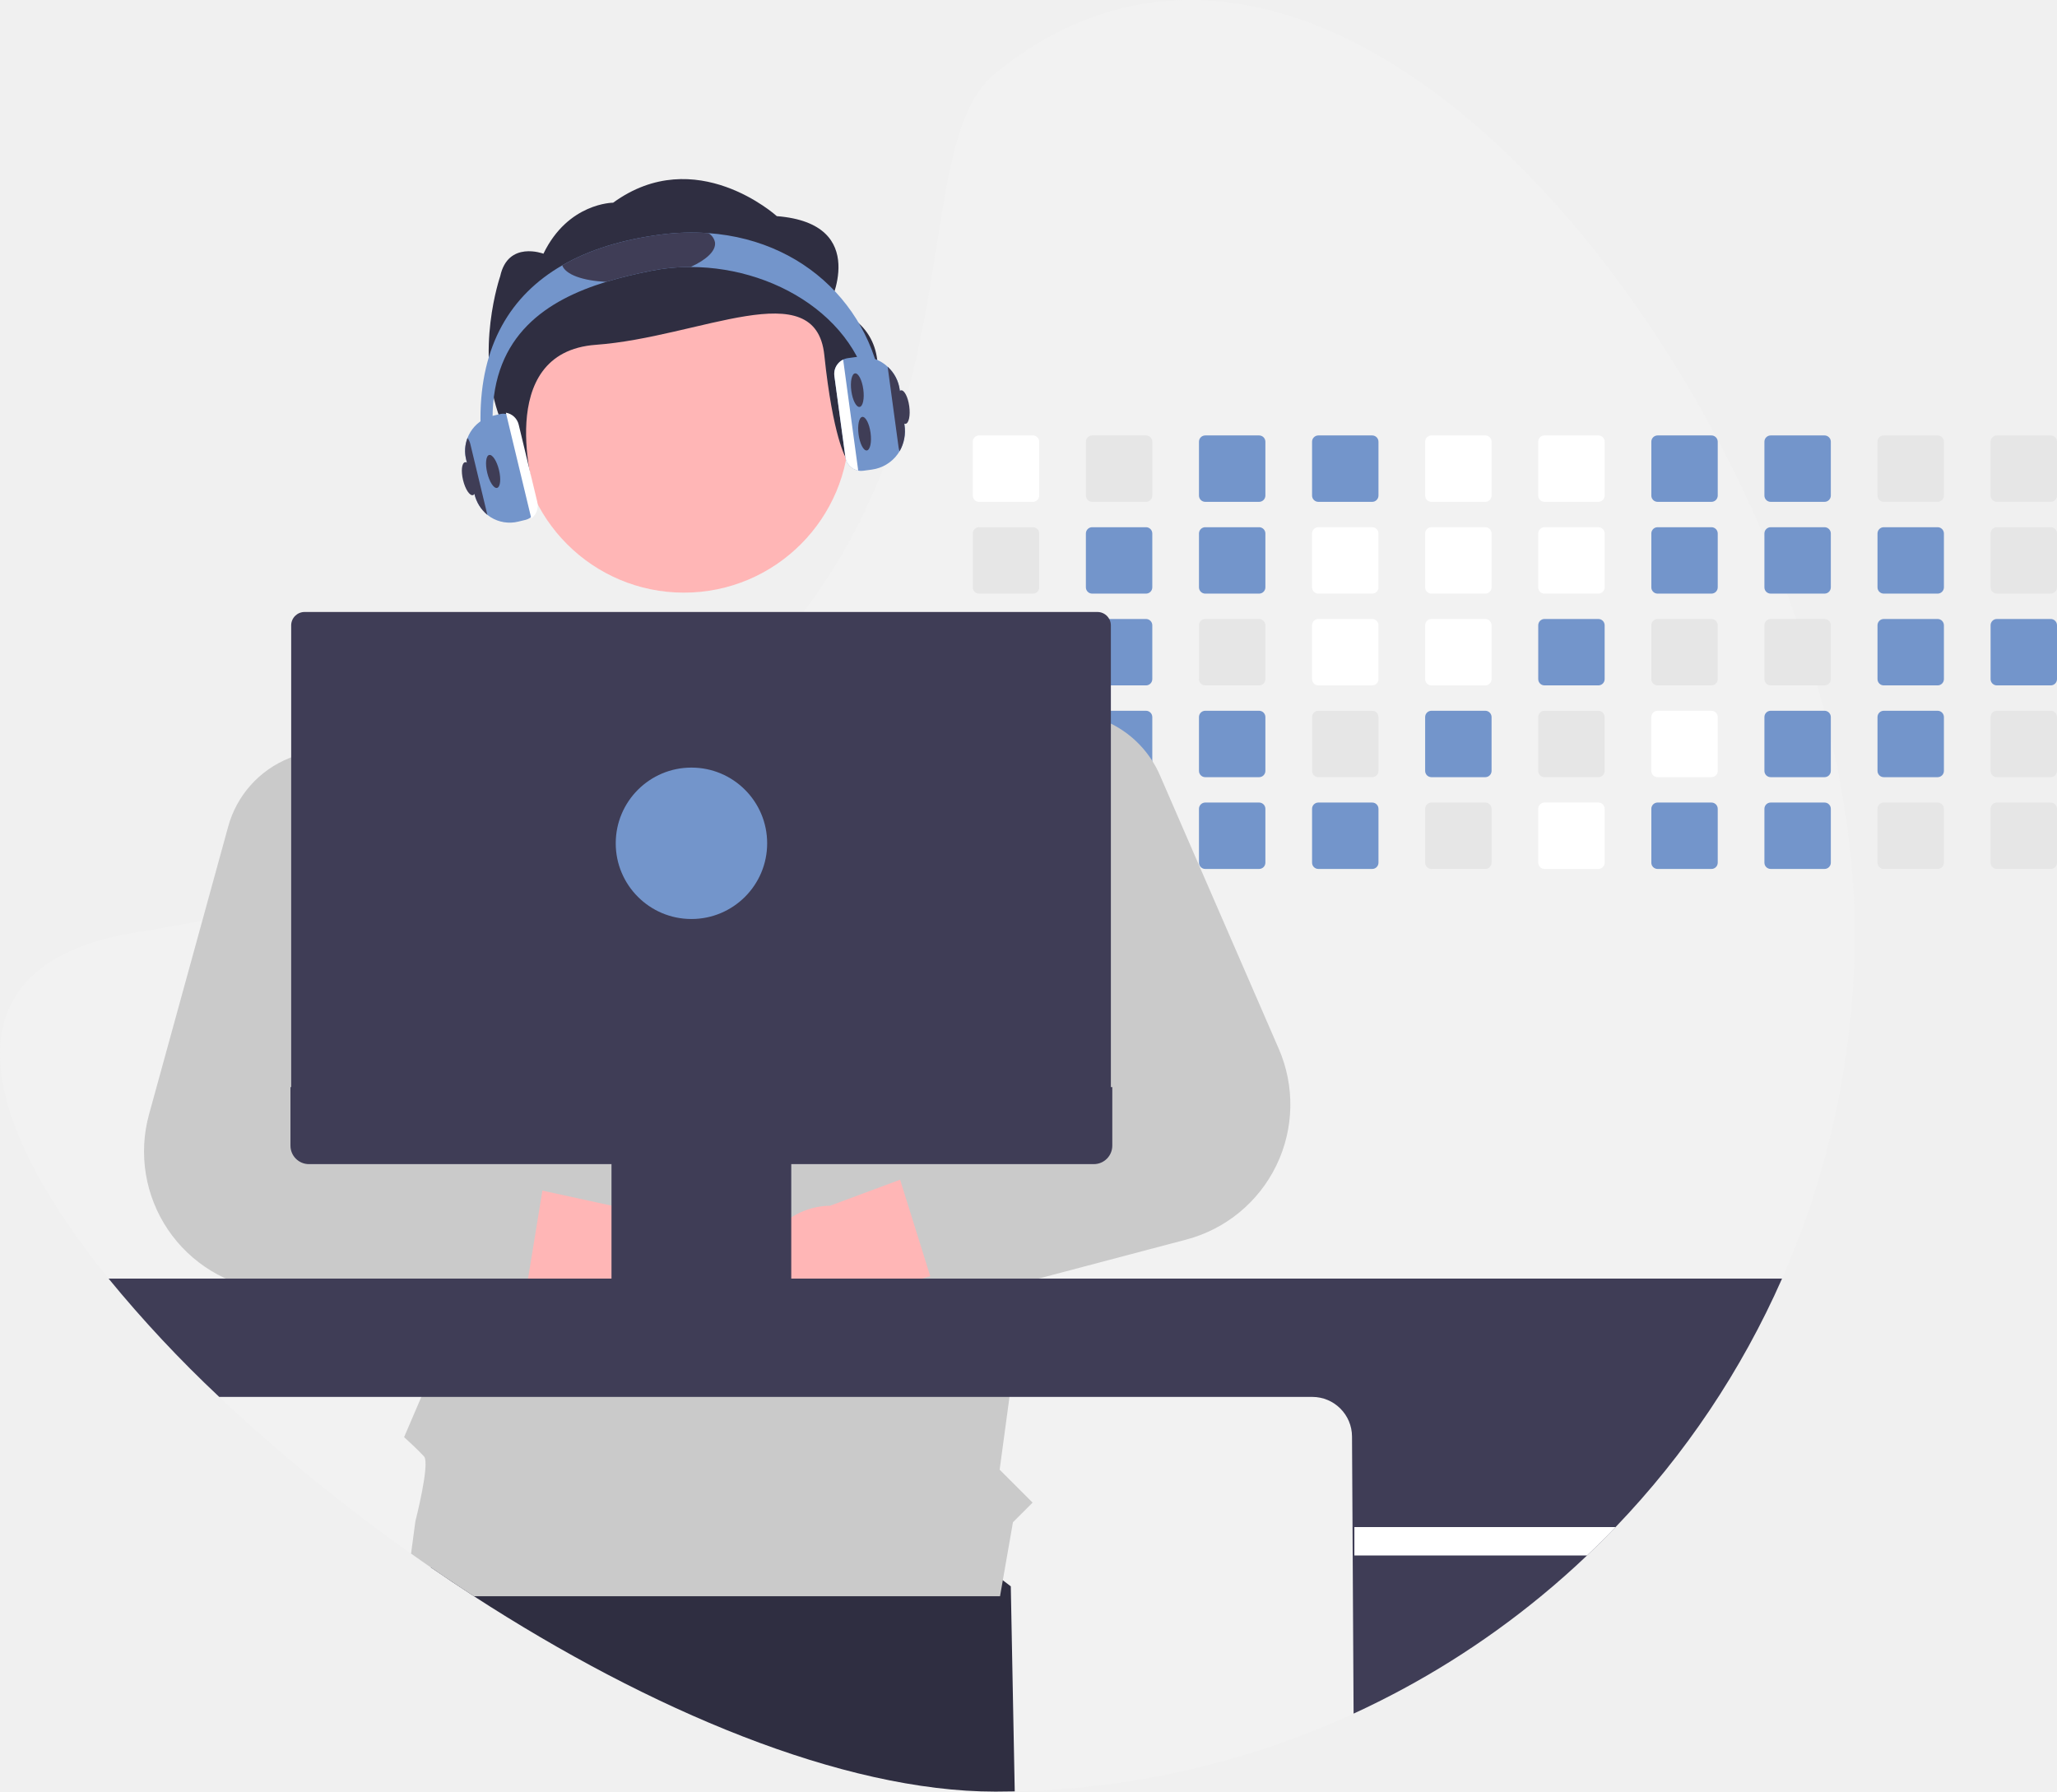
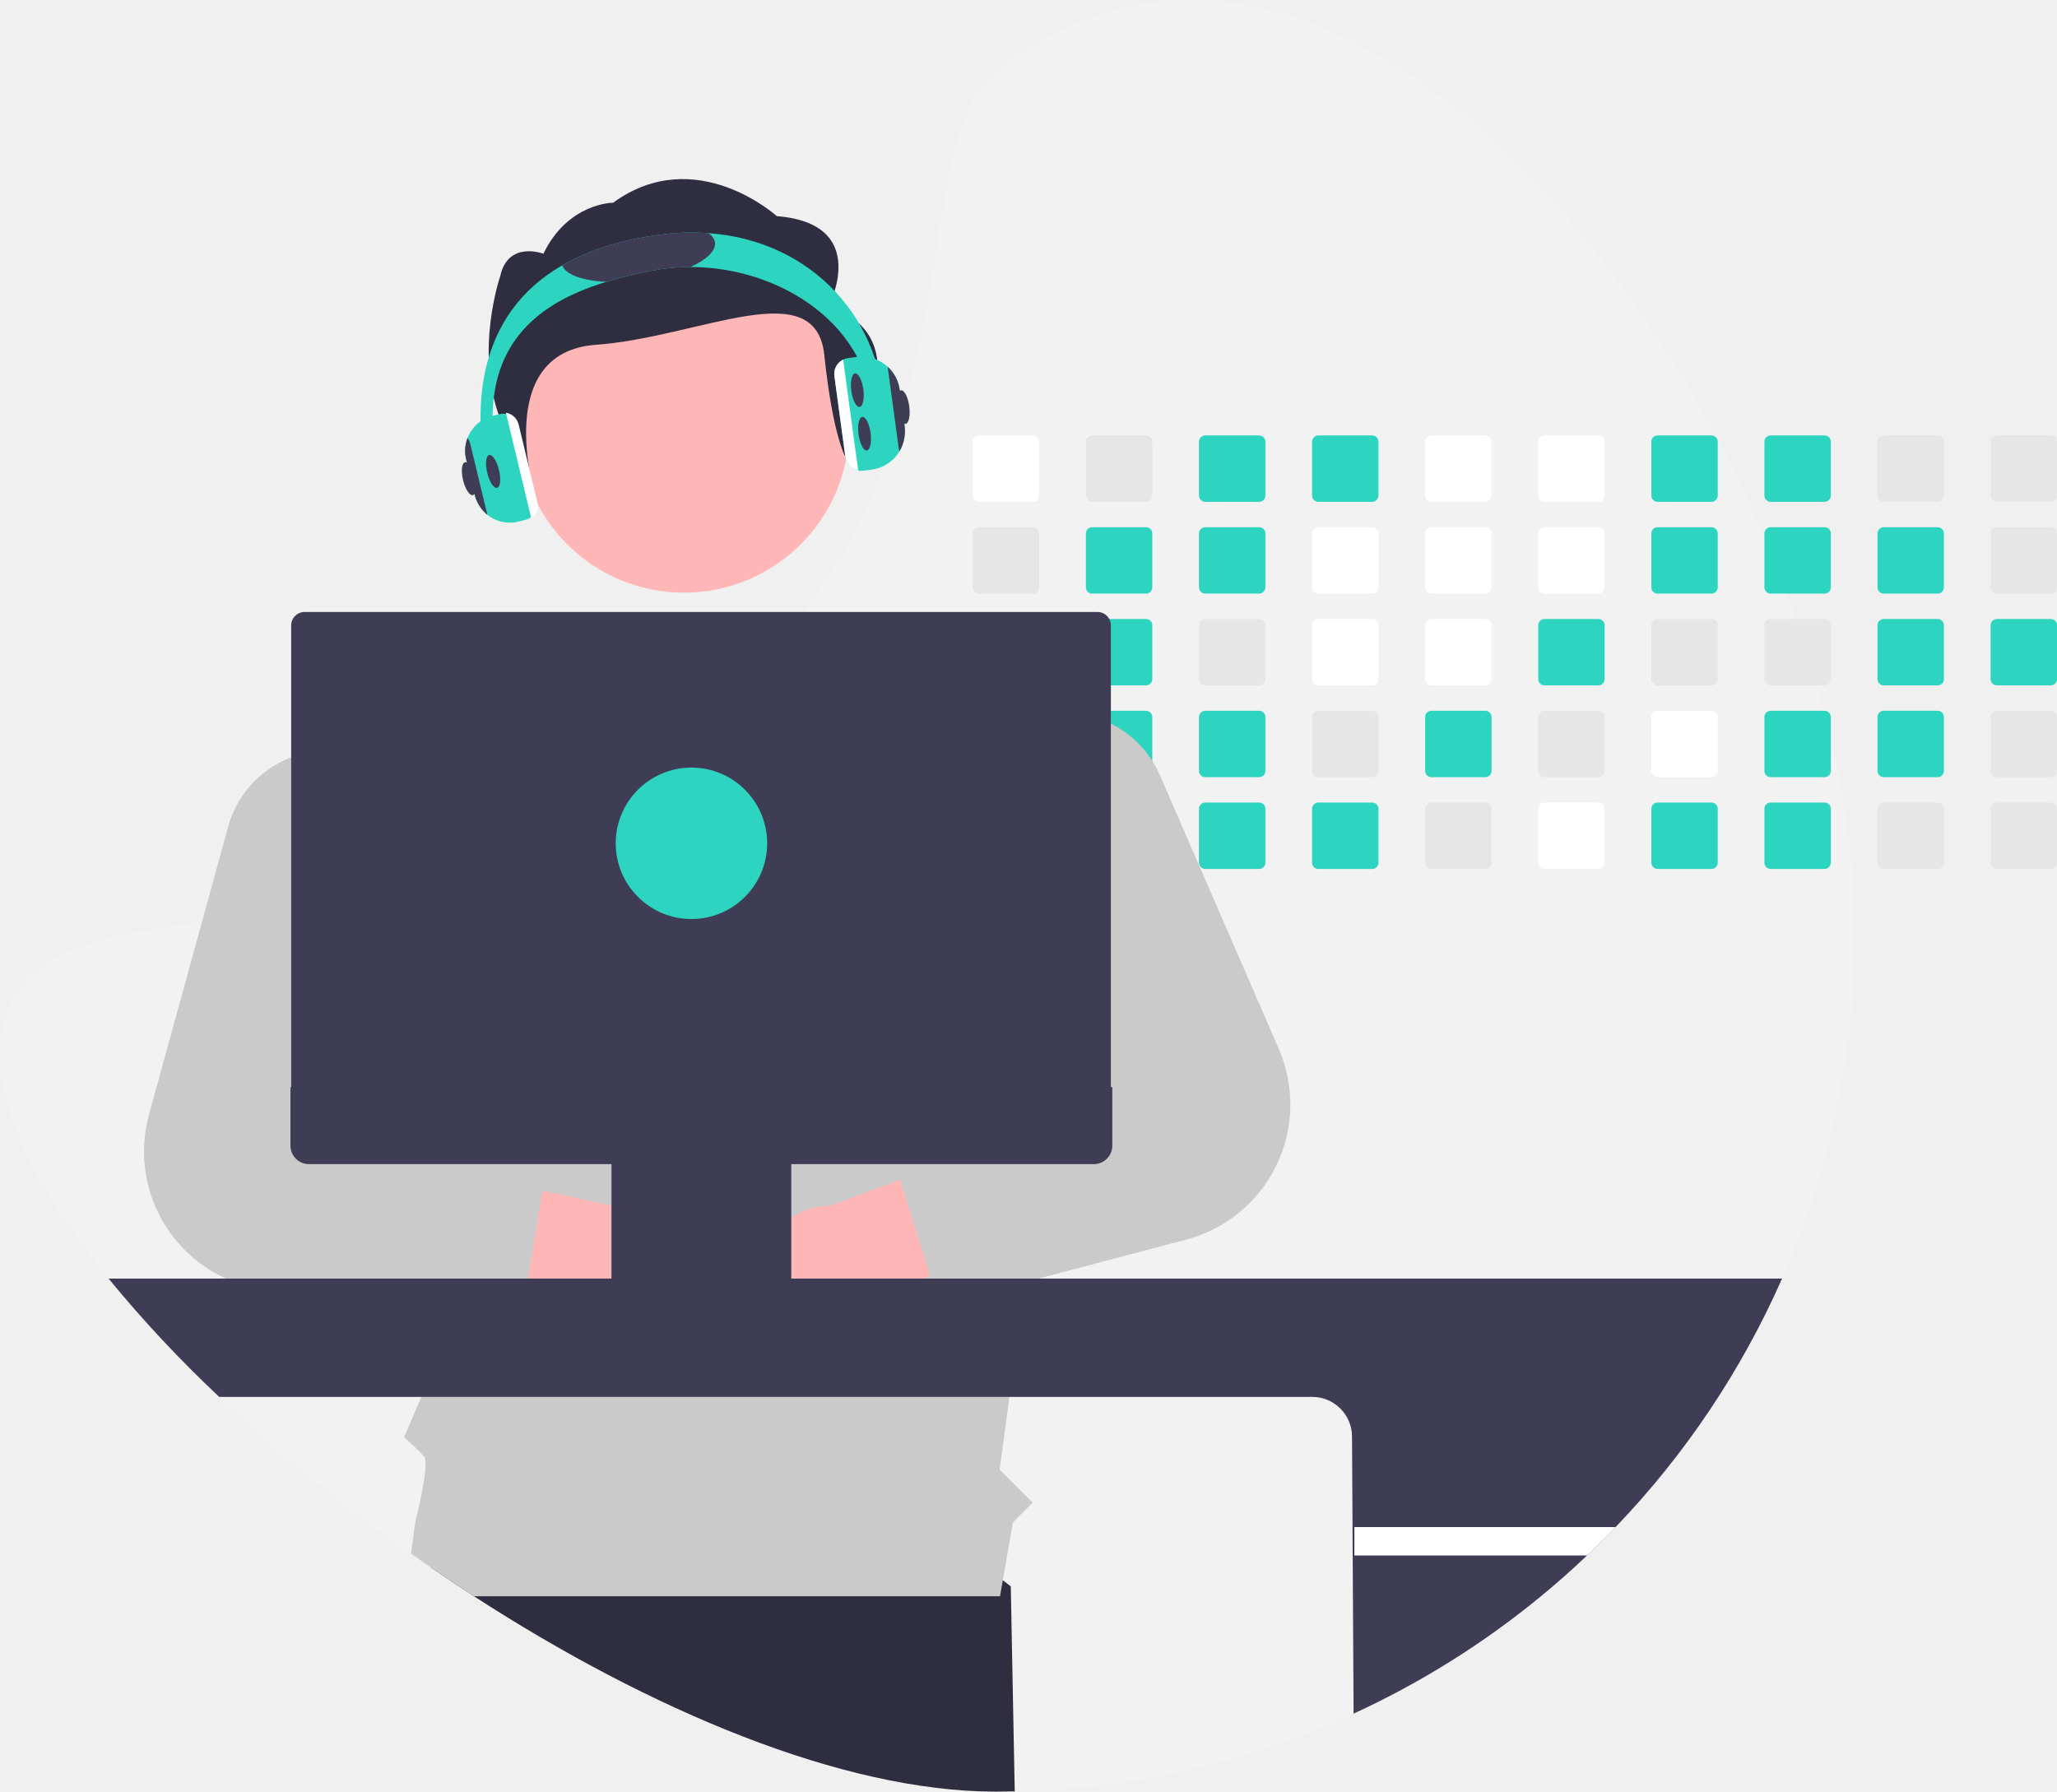
<svg xmlns="http://www.w3.org/2000/svg" data-name="Layer 1" width="850.538" height="740.83" viewBox="0 0 850.538 740.83">
  <path d="M941.609,465.125a354.21,354.21,0,0,1-98.85,245.9q-5.745,6.015-11.8,11.74-9.225,8.775-19.07,16.87a353.934,353.934,0,0,1-217.58,80.69q-3.975.09-7.98.09c-63.43,0-143.21-33.88-215.61-80.78q-8.985-5.82-17.81-11.91-4.125-2.82-8.21-5.72a730.43,730.43,0,0,1-79.32-64.8,514.116,514.116,0,0,1-45.75-48.92c-55.63-68.62-67.9-130.45,11.41-143.16q14.085-2.25,27.34-4.81,19.2-3.69,36.75-7.97,23.64-5.745,44.42-12.46,6.99-2.25,13.66-4.59c65.74-23.09,109.74-53.2,139.69-85.87q7.62-8.295,14.05-16.79a236.055,236.055,0,0,0,17.83-27.12,254.898,254.898,0,0,0,18.41-41.05l.27-.78c23.83-68.74,16.58-132.5,42.87-153.84,112.38-91.23,252.29,38.69,317.96,191.9q4.965,11.58,9.34,23.3,1.965,5.235,3.79,10.49,4.8,13.695,8.71,27.46,1.5,5.25,2.86,10.49c.97,3.77,1.9,7.53,2.76,11.29C938.139,412.305,941.609,439.455,941.609,465.125Z" transform="translate(-174.731 -79.58524)" fill="#f2f2f2" />
  <path d="M594.309,820.325q-3.975.09-7.98.09c-63.43,0-143.21-33.88-215.61-80.78q-8.985-5.82-17.81-11.91l5.16-31.4,156.21-20.74,78.4,59.95Z" transform="translate(-174.731 -79.58524)" fill="#2f2e41" />
  <path d="M601.829,259.635h-22.26a2.601,2.601,0,0,0-2.6,2.6v22.27a2.593,2.593,0,0,0,2.6,2.59h22.26a2.599,2.599,0,0,0,2.6-2.59v-22.27A2.608,2.608,0,0,0,601.829,259.635Z" transform="translate(-174.731 -79.58524)" fill="#fff" />
  <path d="M601.829,297.585h-22.26a2.601,2.601,0,0,0-2.6,2.6v22.27a2.593,2.593,0,0,0,2.6,2.59h22.26a2.599,2.599,0,0,0,2.6-2.59v-22.27A2.608,2.608,0,0,0,601.829,297.585Z" transform="translate(-174.731 -79.58524)" fill="#e6e6e6" />
  <path d="M601.829,335.535h-22.26a2.601,2.601,0,0,0-2.6,2.6v22.26a2.595,2.595,0,0,0,2.6,2.6h22.26a2.601,2.601,0,0,0,2.6-2.6v-22.26A2.608,2.608,0,0,0,601.829,335.535Z" transform="translate(-174.731 -79.58524)" fill="#e6e6e6" />
  <path d="M604.389,375.625a2.617,2.617,0,0,0-2.56-2.14h-22.26a2.601,2.601,0,0,0-2.6,2.6v22.26a2.595,2.595,0,0,0,2.6,2.6h22.26a2.601,2.601,0,0,0,2.6-2.6v-22.26A2.313,2.313,0,0,0,604.389,375.625Z" transform="translate(-174.731 -79.58524)" fill="#e6e6e6" />
  <path d="M602.839,411.635a2.634,2.634,0,0,0-1.01-.2h-22.26a2.595,2.595,0,0,0-2.6,2.6v22.26a2.588,2.588,0,0,0,2.6,2.6h22.26a2.601,2.601,0,0,0,2.6-2.6v-22.26A2.616,2.616,0,0,0,602.839,411.635Z" transform="translate(-174.731 -79.58524)" fill="#e6e6e6" />
  <path d="M648.589,259.635h-22.26a2.601,2.601,0,0,0-2.6,2.6v22.27a2.593,2.593,0,0,0,2.6,2.59h22.26a2.599,2.599,0,0,0,2.6-2.59v-22.27A2.608,2.608,0,0,0,648.589,259.635Z" transform="translate(-174.731 -79.58524)" fill="#e6e6e6" />
-   <path d="M648.589,297.585h-22.26a2.601,2.601,0,0,0-2.6,2.6v22.27a2.593,2.593,0,0,0,2.6,2.59h22.26a2.599,2.599,0,0,0,2.6-2.59v-22.27A2.608,2.608,0,0,0,648.589,297.585Z" transform="translate(-174.731 -79.58524)" fill="#7395cb" />
-   <path d="M648.589,335.535h-22.26a2.601,2.601,0,0,0-2.6,2.6v22.26a2.595,2.595,0,0,0,2.6,2.6h22.26a2.601,2.601,0,0,0,2.6-2.6v-22.26A2.608,2.608,0,0,0,648.589,335.535Z" transform="translate(-174.731 -79.58524)" fill="#7395cb" />
-   <path d="M648.589,373.485h-22.26a2.593,2.593,0,0,0-2.46,1.78,2.478,2.478,0,0,0-.14.82v22.26a2.595,2.595,0,0,0,2.6,2.6h22.26a2.601,2.601,0,0,0,2.6-2.6v-22.26A2.608,2.608,0,0,0,648.589,373.485Z" transform="translate(-174.731 -79.58524)" fill="#7395cb" />
+   <path d="M648.589,297.585h-22.26a2.601,2.601,0,0,0-2.6,2.6v22.27a2.593,2.593,0,0,0,2.6,2.59h22.26a2.599,2.599,0,0,0,2.6-2.59v-22.27A2.608,2.608,0,0,0,648.589,297.585Z" transform="translate(-174.731 -79.58524)" fill="#2dd4bf" />
+   <path d="M648.589,335.535h-22.26a2.601,2.601,0,0,0-2.6,2.6v22.26a2.595,2.595,0,0,0,2.6,2.6h22.26a2.601,2.601,0,0,0,2.6-2.6v-22.26A2.608,2.608,0,0,0,648.589,335.535Z" transform="translate(-174.731 -79.58524)" fill="#2dd4bf" />
+   <path d="M648.589,373.485h-22.26a2.593,2.593,0,0,0-2.46,1.78,2.478,2.478,0,0,0-.14.82v22.26a2.595,2.595,0,0,0,2.6,2.6h22.26a2.601,2.601,0,0,0,2.6-2.6v-22.26A2.608,2.608,0,0,0,648.589,373.485Z" transform="translate(-174.731 -79.58524)" fill="#2dd4bf" />
  <path d="M648.589,411.435h-22.26a2.595,2.595,0,0,0-2.6,2.6v22.26a2.595,2.595,0,0,0,2.6,2.6h22.26a2.601,2.601,0,0,0,2.6-2.6v-22.26A2.601,2.601,0,0,0,648.589,411.435Z" transform="translate(-174.731 -79.58524)" fill="#e6e6e6" />
-   <path d="M695.349,259.635h-22.26a2.601,2.601,0,0,0-2.6,2.6v22.27a2.593,2.593,0,0,0,2.6,2.59h22.26a2.599,2.599,0,0,0,2.6-2.59v-22.27A2.608,2.608,0,0,0,695.349,259.635Z" transform="translate(-174.731 -79.58524)" fill="#7395cb" />
-   <path d="M695.349,297.585h-22.26a2.601,2.601,0,0,0-2.6,2.6v22.27a2.593,2.593,0,0,0,2.6,2.59h22.26a2.599,2.599,0,0,0,2.6-2.59v-22.27A2.608,2.608,0,0,0,695.349,297.585Z" transform="translate(-174.731 -79.58524)" fill="#7395cb" />
+   <path d="M695.349,259.635h-22.26a2.601,2.601,0,0,0-2.6,2.6v22.27a2.593,2.593,0,0,0,2.6,2.59h22.26a2.599,2.599,0,0,0,2.6-2.59v-22.27A2.608,2.608,0,0,0,695.349,259.635Z" transform="translate(-174.731 -79.58524)" fill="#2dd4bf" />
+   <path d="M695.349,297.585h-22.26a2.601,2.601,0,0,0-2.6,2.6v22.27a2.593,2.593,0,0,0,2.6,2.59h22.26a2.599,2.599,0,0,0,2.6-2.59v-22.27A2.608,2.608,0,0,0,695.349,297.585Z" transform="translate(-174.731 -79.58524)" fill="#2dd4bf" />
  <path d="M695.349,335.535h-22.26a2.601,2.601,0,0,0-2.6,2.6v22.26a2.595,2.595,0,0,0,2.6,2.6h22.26a2.601,2.601,0,0,0,2.6-2.6v-22.26A2.608,2.608,0,0,0,695.349,335.535Z" transform="translate(-174.731 -79.58524)" fill="#e6e6e6" />
-   <path d="M695.349,373.485h-22.26a2.601,2.601,0,0,0-2.6,2.6v22.26a2.595,2.595,0,0,0,2.6,2.6h22.26a2.601,2.601,0,0,0,2.6-2.6v-22.26A2.608,2.608,0,0,0,695.349,373.485Z" transform="translate(-174.731 -79.58524)" fill="#7395cb" />
-   <path d="M695.349,411.435h-22.26a2.595,2.595,0,0,0-2.6,2.6v22.26a2.595,2.595,0,0,0,2.6,2.6h22.26a2.601,2.601,0,0,0,2.6-2.6v-22.26A2.601,2.601,0,0,0,695.349,411.435Z" transform="translate(-174.731 -79.58524)" fill="#7395cb" />
-   <path d="M742.109,259.635h-22.26a2.601,2.601,0,0,0-2.6,2.6v22.27a2.593,2.593,0,0,0,2.6,2.59h22.26a2.599,2.599,0,0,0,2.6-2.59v-22.27A2.608,2.608,0,0,0,742.109,259.635Z" transform="translate(-174.731 -79.58524)" fill="#7395cb" />
+   <path d="M695.349,373.485h-22.26a2.601,2.601,0,0,0-2.6,2.6v22.26a2.595,2.595,0,0,0,2.6,2.6h22.26a2.601,2.601,0,0,0,2.6-2.6v-22.26A2.608,2.608,0,0,0,695.349,373.485Z" transform="translate(-174.731 -79.58524)" fill="#2dd4bf" />
+   <path d="M695.349,411.435h-22.26a2.595,2.595,0,0,0-2.6,2.6v22.26a2.595,2.595,0,0,0,2.6,2.6h22.26a2.601,2.601,0,0,0,2.6-2.6v-22.26A2.601,2.601,0,0,0,695.349,411.435Z" transform="translate(-174.731 -79.58524)" fill="#2dd4bf" />
+   <path d="M742.109,259.635h-22.26a2.601,2.601,0,0,0-2.6,2.6v22.27a2.593,2.593,0,0,0,2.6,2.59h22.26a2.599,2.599,0,0,0,2.6-2.59v-22.27A2.608,2.608,0,0,0,742.109,259.635Z" transform="translate(-174.731 -79.58524)" fill="#2dd4bf" />
  <path d="M742.109,297.585h-22.26a2.601,2.601,0,0,0-2.6,2.6v22.27a2.593,2.593,0,0,0,2.6,2.59h22.26a2.599,2.599,0,0,0,2.6-2.59v-22.27A2.608,2.608,0,0,0,742.109,297.585Z" transform="translate(-174.731 -79.58524)" fill="#fff" />
  <path d="M742.109,335.535h-22.26a2.601,2.601,0,0,0-2.6,2.6v22.26a2.595,2.595,0,0,0,2.6,2.6h22.26a2.601,2.601,0,0,0,2.6-2.6v-22.26A2.608,2.608,0,0,0,742.109,335.535Z" transform="translate(-174.731 -79.58524)" fill="#fff" />
  <path d="M742.109,373.485h-22.26a2.601,2.601,0,0,0-2.6,2.6v22.26a2.595,2.595,0,0,0,2.6,2.6h22.26a2.601,2.601,0,0,0,2.6-2.6v-22.26A2.608,2.608,0,0,0,742.109,373.485Z" transform="translate(-174.731 -79.58524)" fill="#e6e6e6" />
-   <path d="M742.109,411.435h-22.26a2.595,2.595,0,0,0-2.6,2.6v22.26a2.595,2.595,0,0,0,2.6,2.6h22.26a2.601,2.601,0,0,0,2.6-2.6v-22.26A2.601,2.601,0,0,0,742.109,411.435Z" transform="translate(-174.731 -79.58524)" fill="#7395cb" />
+   <path d="M742.109,411.435h-22.26a2.595,2.595,0,0,0-2.6,2.6v22.26a2.595,2.595,0,0,0,2.6,2.6h22.26a2.601,2.601,0,0,0,2.6-2.6v-22.26A2.601,2.601,0,0,0,742.109,411.435Z" transform="translate(-174.731 -79.58524)" fill="#2dd4bf" />
  <path d="M788.869,259.635h-22.27a2.599,2.599,0,0,0-2.59,2.6v22.27a2.591,2.591,0,0,0,2.59,2.59h22.27a2.599,2.599,0,0,0,2.6-2.59v-22.27A2.608,2.608,0,0,0,788.869,259.635Z" transform="translate(-174.731 -79.58524)" fill="#fff" />
  <path d="M788.869,297.585h-22.27a2.599,2.599,0,0,0-2.59,2.6v22.27a2.59,2.59,0,0,0,2.59,2.59h22.27a2.599,2.599,0,0,0,2.6-2.59v-22.27A2.608,2.608,0,0,0,788.869,297.585Z" transform="translate(-174.731 -79.58524)" fill="#fff" />
  <path d="M788.869,335.535h-22.27a2.599,2.599,0,0,0-2.59,2.6v22.26a2.593,2.593,0,0,0,2.59,2.6h22.27a2.601,2.601,0,0,0,2.6-2.6v-22.26A2.608,2.608,0,0,0,788.869,335.535Z" transform="translate(-174.731 -79.58524)" fill="#fff" />
-   <path d="M788.869,373.485h-22.27a2.599,2.599,0,0,0-2.59,2.6v22.26a2.593,2.593,0,0,0,2.59,2.6h22.27a2.601,2.601,0,0,0,2.6-2.6v-22.26A2.608,2.608,0,0,0,788.869,373.485Z" transform="translate(-174.731 -79.58524)" fill="#7395cb" />
+   <path d="M788.869,373.485h-22.27a2.599,2.599,0,0,0-2.59,2.6v22.26a2.593,2.593,0,0,0,2.59,2.6h22.27a2.601,2.601,0,0,0,2.6-2.6v-22.26A2.608,2.608,0,0,0,788.869,373.485Z" transform="translate(-174.731 -79.58524)" fill="#2dd4bf" />
  <path d="M788.869,411.435h-22.27a2.593,2.593,0,0,0-2.59,2.6v22.26a2.593,2.593,0,0,0,2.59,2.6h22.27a2.601,2.601,0,0,0,2.6-2.6v-22.26A2.601,2.601,0,0,0,788.869,411.435Z" transform="translate(-174.731 -79.58524)" fill="#e6e6e6" />
  <path d="M835.629,259.635h-22.27a2.599,2.599,0,0,0-2.59,2.6v22.27a2.591,2.591,0,0,0,2.59,2.59h22.27a2.599,2.599,0,0,0,2.6-2.59v-22.27A2.608,2.608,0,0,0,835.629,259.635Z" transform="translate(-174.731 -79.58524)" fill="#fff" />
  <path d="M835.629,297.585h-22.27a2.599,2.599,0,0,0-2.59,2.6v22.27a2.59,2.59,0,0,0,2.59,2.59h22.27a2.599,2.599,0,0,0,2.6-2.59v-22.27A2.608,2.608,0,0,0,835.629,297.585Z" transform="translate(-174.731 -79.58524)" fill="#fff" />
-   <path d="M835.629,335.535h-22.27a2.599,2.599,0,0,0-2.59,2.6v22.26a2.593,2.593,0,0,0,2.59,2.6h22.27a2.601,2.601,0,0,0,2.6-2.6v-22.26A2.608,2.608,0,0,0,835.629,335.535Z" transform="translate(-174.731 -79.58524)" fill="#7395cb" />
+   <path d="M835.629,335.535h-22.27a2.599,2.599,0,0,0-2.59,2.6v22.26a2.593,2.593,0,0,0,2.59,2.6h22.27a2.601,2.601,0,0,0,2.6-2.6v-22.26A2.608,2.608,0,0,0,835.629,335.535Z" transform="translate(-174.731 -79.58524)" fill="#2dd4bf" />
  <path d="M835.629,373.485h-22.27a2.599,2.599,0,0,0-2.59,2.6v22.26a2.593,2.593,0,0,0,2.59,2.6h22.27a2.601,2.601,0,0,0,2.6-2.6v-22.26A2.608,2.608,0,0,0,835.629,373.485Z" transform="translate(-174.731 -79.58524)" fill="#e6e6e6" />
  <path d="M835.629,411.435h-22.27a2.593,2.593,0,0,0-2.59,2.6v22.26a2.593,2.593,0,0,0,2.59,2.6h22.27a2.601,2.601,0,0,0,2.6-2.6v-22.26A2.601,2.601,0,0,0,835.629,411.435Z" transform="translate(-174.731 -79.58524)" fill="#fff" />
-   <path d="M882.389,259.635h-22.27a2.599,2.599,0,0,0-2.59,2.6v22.27a2.591,2.591,0,0,0,2.59,2.59h22.27a2.599,2.599,0,0,0,2.6-2.59v-22.27A2.608,2.608,0,0,0,882.389,259.635Z" transform="translate(-174.731 -79.58524)" fill="#7395cb" />
-   <path d="M882.389,297.585h-22.27a2.599,2.599,0,0,0-2.59,2.6v22.27a2.59,2.59,0,0,0,2.59,2.59h22.27a2.599,2.599,0,0,0,2.6-2.59v-22.27A2.608,2.608,0,0,0,882.389,297.585Z" transform="translate(-174.731 -79.58524)" fill="#7395cb" />
+   <path d="M882.389,259.635h-22.27a2.599,2.599,0,0,0-2.59,2.6v22.27a2.591,2.591,0,0,0,2.59,2.59h22.27a2.599,2.599,0,0,0,2.6-2.59v-22.27A2.608,2.608,0,0,0,882.389,259.635Z" transform="translate(-174.731 -79.58524)" fill="#2dd4bf" />
+   <path d="M882.389,297.585h-22.27a2.599,2.599,0,0,0-2.59,2.6v22.27a2.59,2.59,0,0,0,2.59,2.59h22.27a2.599,2.599,0,0,0,2.6-2.59v-22.27A2.608,2.608,0,0,0,882.389,297.585Z" transform="translate(-174.731 -79.58524)" fill="#2dd4bf" />
  <path d="M882.389,335.535h-22.27a2.599,2.599,0,0,0-2.59,2.6v22.26a2.593,2.593,0,0,0,2.59,2.6h22.27a2.601,2.601,0,0,0,2.6-2.6v-22.26A2.608,2.608,0,0,0,882.389,335.535Z" transform="translate(-174.731 -79.58524)" fill="#e6e6e6" />
  <path d="M882.389,373.485h-22.27a2.599,2.599,0,0,0-2.59,2.6v22.26a2.593,2.593,0,0,0,2.59,2.6h22.27a2.601,2.601,0,0,0,2.6-2.6v-22.26A2.608,2.608,0,0,0,882.389,373.485Z" transform="translate(-174.731 -79.58524)" fill="#fff" />
-   <path d="M882.389,411.435h-22.27a2.593,2.593,0,0,0-2.59,2.6v22.26a2.593,2.593,0,0,0,2.59,2.6h22.27a2.601,2.601,0,0,0,2.6-2.6v-22.26A2.601,2.601,0,0,0,882.389,411.435Z" transform="translate(-174.731 -79.58524)" fill="#7395cb" />
-   <path d="M929.149,259.635h-22.27a2.599,2.599,0,0,0-2.59,2.6v22.27a2.591,2.591,0,0,0,2.59,2.59h22.27a2.599,2.599,0,0,0,2.6-2.59v-22.27A2.608,2.608,0,0,0,929.149,259.635Z" transform="translate(-174.731 -79.58524)" fill="#7395cb" />
-   <path d="M929.149,297.585h-22.27a2.599,2.599,0,0,0-2.59,2.6v22.27a2.59,2.59,0,0,0,2.59,2.59h22.27a2.599,2.599,0,0,0,2.6-2.59v-22.27A2.608,2.608,0,0,0,929.149,297.585Z" transform="translate(-174.731 -79.58524)" fill="#7395cb" />
+   <path d="M882.389,411.435h-22.27a2.593,2.593,0,0,0-2.59,2.6v22.26a2.593,2.593,0,0,0,2.59,2.6h22.27a2.601,2.601,0,0,0,2.6-2.6v-22.26A2.601,2.601,0,0,0,882.389,411.435Z" transform="translate(-174.731 -79.58524)" fill="#2dd4bf" />
+   <path d="M929.149,259.635h-22.27a2.599,2.599,0,0,0-2.59,2.6v22.27a2.591,2.591,0,0,0,2.59,2.59h22.27a2.599,2.599,0,0,0,2.6-2.59v-22.27A2.608,2.608,0,0,0,929.149,259.635Z" transform="translate(-174.731 -79.58524)" fill="#2dd4bf" />
+   <path d="M929.149,297.585h-22.27a2.599,2.599,0,0,0-2.59,2.6v22.27a2.59,2.59,0,0,0,2.59,2.59h22.27a2.599,2.599,0,0,0,2.6-2.59v-22.27A2.608,2.608,0,0,0,929.149,297.585Z" transform="translate(-174.731 -79.58524)" fill="#2dd4bf" />
  <path d="M929.149,335.535h-22.27a2.599,2.599,0,0,0-2.59,2.6v22.26a2.593,2.593,0,0,0,2.59,2.6h22.27a2.601,2.601,0,0,0,2.6-2.6v-22.26A2.608,2.608,0,0,0,929.149,335.535Z" transform="translate(-174.731 -79.58524)" fill="#e6e6e6" />
-   <path d="M929.149,373.485h-22.27a2.599,2.599,0,0,0-2.59,2.6v22.26a2.593,2.593,0,0,0,2.59,2.6h22.27a2.601,2.601,0,0,0,2.6-2.6v-22.26A2.608,2.608,0,0,0,929.149,373.485Z" transform="translate(-174.731 -79.58524)" fill="#7395cb" />
-   <path d="M929.149,411.435h-22.27a2.593,2.593,0,0,0-2.59,2.6v22.26a2.593,2.593,0,0,0,2.59,2.6h22.27a2.601,2.601,0,0,0,2.6-2.6v-22.26A2.601,2.601,0,0,0,929.149,411.435Z" transform="translate(-174.731 -79.58524)" fill="#7395cb" />
+   <path d="M929.149,373.485h-22.27a2.599,2.599,0,0,0-2.59,2.6v22.26a2.593,2.593,0,0,0,2.59,2.6h22.27a2.601,2.601,0,0,0,2.6-2.6v-22.26A2.608,2.608,0,0,0,929.149,373.485Z" transform="translate(-174.731 -79.58524)" fill="#2dd4bf" />
+   <path d="M929.149,411.435h-22.27a2.593,2.593,0,0,0-2.59,2.6v22.26a2.593,2.593,0,0,0,2.59,2.6h22.27a2.601,2.601,0,0,0,2.6-2.6v-22.26A2.601,2.601,0,0,0,929.149,411.435Z" transform="translate(-174.731 -79.58524)" fill="#2dd4bf" />
  <path d="M975.909,259.635h-22.27a2.599,2.599,0,0,0-2.59,2.6v22.27a2.591,2.591,0,0,0,2.59,2.59h22.27a2.599,2.599,0,0,0,2.6-2.59v-22.27A2.608,2.608,0,0,0,975.909,259.635Z" transform="translate(-174.731 -79.58524)" fill="#e6e6e6" />
-   <path d="M975.909,297.585h-22.27a2.599,2.599,0,0,0-2.59,2.6v22.27a2.59,2.59,0,0,0,2.59,2.59h22.27a2.599,2.599,0,0,0,2.6-2.59v-22.27A2.608,2.608,0,0,0,975.909,297.585Z" transform="translate(-174.731 -79.58524)" fill="#7395cb" />
-   <path d="M975.909,335.535h-22.27a2.599,2.599,0,0,0-2.59,2.6v22.26a2.593,2.593,0,0,0,2.59,2.6h22.27a2.601,2.601,0,0,0,2.6-2.6v-22.26A2.608,2.608,0,0,0,975.909,335.535Z" transform="translate(-174.731 -79.58524)" fill="#7395cb" />
-   <path d="M975.909,373.485h-22.27a2.599,2.599,0,0,0-2.59,2.6v22.26a2.593,2.593,0,0,0,2.59,2.6h22.27a2.601,2.601,0,0,0,2.6-2.6v-22.26A2.608,2.608,0,0,0,975.909,373.485Z" transform="translate(-174.731 -79.58524)" fill="#7395cb" />
+   <path d="M975.909,297.585h-22.27a2.599,2.599,0,0,0-2.59,2.6v22.27a2.59,2.59,0,0,0,2.59,2.59h22.27a2.599,2.599,0,0,0,2.6-2.59v-22.27A2.608,2.608,0,0,0,975.909,297.585Z" transform="translate(-174.731 -79.58524)" fill="#2dd4bf" />
+   <path d="M975.909,335.535h-22.27a2.599,2.599,0,0,0-2.59,2.6v22.26a2.593,2.593,0,0,0,2.59,2.6h22.27a2.601,2.601,0,0,0,2.6-2.6v-22.26A2.608,2.608,0,0,0,975.909,335.535Z" transform="translate(-174.731 -79.58524)" fill="#2dd4bf" />
+   <path d="M975.909,373.485h-22.27a2.599,2.599,0,0,0-2.59,2.6v22.26a2.593,2.593,0,0,0,2.59,2.6h22.27a2.601,2.601,0,0,0,2.6-2.6v-22.26A2.608,2.608,0,0,0,975.909,373.485Z" transform="translate(-174.731 -79.58524)" fill="#2dd4bf" />
  <path d="M975.909,411.435h-22.27a2.593,2.593,0,0,0-2.59,2.6v22.26a2.593,2.593,0,0,0,2.59,2.6h22.27a2.601,2.601,0,0,0,2.6-2.6v-22.26A2.601,2.601,0,0,0,975.909,411.435Z" transform="translate(-174.731 -79.58524)" fill="#e6e6e6" />
  <path d="M1022.669,259.635h-22.27a2.599,2.599,0,0,0-2.59,2.6v22.27a2.591,2.591,0,0,0,2.59,2.59h22.27a2.599,2.599,0,0,0,2.6-2.59v-22.27A2.608,2.608,0,0,0,1022.669,259.635Z" transform="translate(-174.731 -79.58524)" fill="#e6e6e6" />
  <path d="M1022.669,297.585h-22.27a2.599,2.599,0,0,0-2.59,2.6v22.27a2.591,2.591,0,0,0,2.59,2.59h22.27a2.599,2.599,0,0,0,2.6-2.59v-22.27A2.608,2.608,0,0,0,1022.669,297.585Z" transform="translate(-174.731 -79.58524)" fill="#e6e6e6" />
-   <path d="M1022.669,335.535h-22.27a2.599,2.599,0,0,0-2.59,2.6v22.26a2.593,2.593,0,0,0,2.59,2.6h22.27a2.601,2.601,0,0,0,2.6-2.6v-22.26A2.608,2.608,0,0,0,1022.669,335.535Z" transform="translate(-174.731 -79.58524)" fill="#7395cb" />
+   <path d="M1022.669,335.535h-22.27a2.599,2.599,0,0,0-2.59,2.6v22.26a2.593,2.593,0,0,0,2.59,2.6h22.27a2.601,2.601,0,0,0,2.6-2.6v-22.26A2.608,2.608,0,0,0,1022.669,335.535Z" transform="translate(-174.731 -79.58524)" fill="#2dd4bf" />
  <path d="M1022.669,373.485h-22.27a2.599,2.599,0,0,0-2.59,2.6v22.26a2.593,2.593,0,0,0,2.59,2.6h22.27a2.601,2.601,0,0,0,2.6-2.6v-22.26A2.608,2.608,0,0,0,1022.669,373.485Z" transform="translate(-174.731 -79.58524)" fill="#e6e6e6" />
  <path d="M1022.669,411.435h-22.27a2.593,2.593,0,0,0-2.59,2.6v22.26a2.593,2.593,0,0,0,2.59,2.6h22.27a2.601,2.601,0,0,0,2.6-2.6v-22.26A2.601,2.601,0,0,0,1022.669,411.435Z" transform="translate(-174.731 -79.58524)" fill="#e6e6e6" />
  <polygon points="336.095 660.051 335.475 660.051 336.005 659.981 336.095 660.051" fill="#2f2e41" />
  <circle id="b6132315-04e2-4cdb-a713-107c9cd58b0b" data-name="ab6171fa-7d69-4734-b81c-8dff60f9761b" cx="282.814" cy="176.733" r="68.322" fill="#ffb6b6" />
-   <path id="f4304bdd-ba2d-4fff-b404-410205410c5d-134" data-name="bf427902-b9bf-4946-b5d7-5c1c7e04535e" d="M517.377,206.226s17.869-34.161-21.444-37.266c0,0-33.515-30.402-67.676-5.558,0,0-18.633,0-28.823,21.086,0,0-14.655-5.558-17.876,9.317,0,0-10.723,31.055,0,59.005,10.723,27.95,14.285,31.055,14.285,31.055s-17.621-58.598,25.27-61.704,90.887-29.909,94.461,4.251,8.953,42.578,8.953,42.578S558.479,220.201,517.377,206.226Z" transform="translate(-174.731 -79.58524)" fill="#2f2e41" />
+   <path id="f4304bdd-ba2d-4fff-b404-410205410c5d-136" data-name="bf427902-b9bf-4946-b5d7-5c1c7e04535e" d="M517.377,206.226s17.869-34.161-21.444-37.266c0,0-33.515-30.402-67.676-5.558,0,0-18.633,0-28.823,21.086,0,0-14.655-5.558-17.876,9.317,0,0-10.723,31.055,0,59.005,10.723,27.95,14.285,31.055,14.285,31.055s-17.621-58.598,25.27-61.704,90.887-29.909,94.461,4.251,8.953,42.578,8.953,42.578S558.479,220.201,517.377,206.226Z" transform="translate(-174.731 -79.58524)" fill="#2f2e41" />
  <path d="M634.279,424.695l-.22,1.16-2.47,13.04-17.07,90.2-1.01,5.31-2.12,11.23-2.9,15.32-6.43,33.95-1.84,9.73-.69,3.65-.24,1.28-1.91,10.07-.58,3.04-4.66,34.53-4.07,30.09,13.62,13.62-8.12,8.12-5.33,30.53.01.07H370.719q-13.2-8.55-26.02-17.63l1.79-13.4s6.16-23.93,3.57-26.79c-2.58-2.86-8.24-7.97-8.24-7.97l7.13-16.64.99-2.31-1.66-34.43-.04-.83-.55-11.35-.07-1.46-.11-2.19-2.11-43.68-.04-.72-.64-13.24-.6-12.59-.26-5.31-2.57-53.13-1.74-36.08-1.52-31.41,6.11-2.07,65.35-22.21,27.07-35.19,56.34.42,27.58.21,46.02,42.68,10.47,5,.08.04,7.51,3.59,19.04,9.09,20.13,9.62,10.33,4.93Z" transform="translate(-174.731 -79.58524)" fill="#cacaca" />
  <path d="M443.84,637.136a30.286,30.286,0,0,1-40.664-22.43L296.617,599.588l37.043-41.902,95.511,20.78a30.45,30.45,0,0,1,14.669,58.67Z" transform="translate(-174.731 -79.58524)" fill="#ffb6b6" />
  <path d="M396.329,560.955a13.522,13.522,0,0,0-7.89-4.87l-43.72-9.09-4.49-.93a18.933,18.933,0,0,1-12.53-9.07,19.161,19.161,0,0,1-2.45-7.9,18.895,18.895,0,0,1,.89-7.48l15.15-45.65,9.83-29.62a41.792,41.792,0,0,0,2.09-11.05,43.349,43.349,0,0,0-9.07-28.89,42.693,42.693,0,0,0-49.01-13.64c-.25.09-.51.19-.76.29a42.583,42.583,0,0,0-25.31,28.41l-10.68,38.85-22.03,80.09a57.766,57.766,0,0,0,48.96,72.68l62.97,7.38,29.14,3.42a13.497,13.497,0,0,0,14.84-10.73,4.895,4.895,0,0,0,.11-.55l.7-4.32,5.93-36.38.06-.37A13.475,13.475,0,0,0,396.329,560.955Z" transform="translate(-174.731 -79.58524)" fill="#cacaca" />
  <path d="M511.714,638.302a30.286,30.286,0,0,0,37.094-27.94l103.362-29.994L609.588,544.109l-91.626,34.041a30.45,30.45,0,0,0-6.249,60.152Z" transform="translate(-174.731 -79.58524)" fill="#ffb6b6" />
  <path d="M703.489,513.275,654.329,400.135a42.819,42.819,0,0,0-20.27-21.35,43.356,43.356,0,0,0-8.78-3.2c-.47-.12-.94-.23-1.41-.32a42.132,42.132,0,0,0-19.48.36,42.814,42.814,0,0,0-27.34,21.73,1.004,1.004,0,0,0-.08.14,43.1,43.1,0,0,0-.37,38.85l.61,1.22,34.74,69.77a18.9,18.9,0,0,1-10.5,26.19l-2.44.88-43.88,15.85a13.497,13.497,0,0,0-8.33,16.79l.11.35,12.3,39.36c.06.18.12.36.19.54a7.054,7.054,0,0,0,.4.99,13.482,13.482,0,0,0,15.81,7.53l23.68-6.25,4.83-1.28,61.15-16.15a57.76,57.76,0,0,0,38.22-78.86Z" transform="translate(-174.731 -79.58524)" fill="#cacaca" />
  <path d="M219.629,608.285a514.116,514.116,0,0,0,45.75,48.92h451.97a16.446,16.446,0,0,1,16.42,16.43l.65,114.53a355.43,355.43,0,0,0,77.47-48.53q9.84-8.085,19.07-16.87,6.045-5.73,11.8-11.74a355.629,355.629,0,0,0,68.82-102.74Z" transform="translate(-174.731 -79.58524)" fill="#3f3d56" />
  <path d="M842.759,711.025q-5.745,6.015-11.8,11.74H734.749v-11.74Z" transform="translate(-174.731 -79.58524)" fill="#fff" />
  <path d="M633.379,335.535a5.538,5.538,0,0,0-4.87-2.9H300.669a5.555,5.555,0,0,0-5.54,5.55v196.22H634.059V338.185A5.385,5.385,0,0,0,633.379,335.535Z" transform="translate(-174.731 -79.58524)" fill="#3f3d56" />
  <path d="M294.832,529.092V553.306a7.644,7.644,0,0,0,7.644,7.644H427.573v47.787h-1.662a.993.993,0,0,0-.993.993v3.324a.993.993,0,0,0,.993.993h77.658a.993.993,0,0,0,.993-.993v-3.324a.993.993,0,0,0-.993-.993h-1.662V560.95H627.004a7.644,7.644,0,0,0,7.644-7.644V529.092Z" transform="translate(-174.731 -79.58524)" fill="#3f3d56" />
-   <circle cx="285.903" cy="348.704" r="31.306" fill="#7395cb" />
-   <path d="M540.399,252.585h-5c0-37.8-37.41-62.57-75.15-62.59a82.382,82.382,0,0,0-16.35,1.59c-6.06,1.21-12.35,2.66-18.53,4.55-24.37,7.47-46.97,21.91-46.97,56.45a78.591,78.591,0,0,0,2.54,19.88l-4.84,1.26a83.876,83.876,0,0,1-2.7-21.14c0-30.18,12.39-50.91,33.79-63.27,11.25-6.5,24.98-10.69,40.71-12.73a97.131,97.131,0,0,1,19.75-.6C511.049,179.105,540.399,212.385,540.399,252.585Z" transform="translate(-174.731 -79.58524)" fill="#7395cb" />
-   <path d="M548.729,255.355l-1.97-14.56a15.71,15.71,0,0,0-5-9.56,15.816,15.816,0,0,0-13.25-4l-3.13.43a6.524,6.524,0,0,0-4.35,2.53,6.548,6.548,0,0,0-1.29,4.87l4.55,33.54a6.577,6.577,0,0,0,5.3,5.57,6.154,6.154,0,0,0,1.22.12,6.499,6.499,0,0,0,.88-.06l3.5-.47a15.791,15.791,0,0,0,10.74-6.43c.27-.38.53-.77.77-1.17A16.748,16.748,0,0,0,548.729,255.355Z" transform="translate(-174.731 -79.58524)" fill="#7395cb" />
+   <circle cx="285.903" cy="348.704" r="31.306" fill="#2dd4bf" />
+   <path d="M540.399,252.585h-5c0-37.8-37.41-62.57-75.15-62.59a82.382,82.382,0,0,0-16.35,1.59c-6.06,1.21-12.35,2.66-18.53,4.55-24.37,7.47-46.97,21.91-46.97,56.45a78.591,78.591,0,0,0,2.54,19.88l-4.84,1.26a83.876,83.876,0,0,1-2.7-21.14c0-30.18,12.39-50.91,33.79-63.27,11.25-6.5,24.98-10.69,40.71-12.73a97.131,97.131,0,0,1,19.75-.6C511.049,179.105,540.399,212.385,540.399,252.585Z" transform="translate(-174.731 -79.58524)" fill="#2dd4bf" />
+   <path d="M548.729,255.355l-1.97-14.56a15.71,15.71,0,0,0-5-9.56,15.816,15.816,0,0,0-13.25-4l-3.13.43a6.524,6.524,0,0,0-4.35,2.53,6.548,6.548,0,0,0-1.29,4.87l4.55,33.54a6.577,6.577,0,0,0,5.3,5.57,6.154,6.154,0,0,0,1.22.12,6.499,6.499,0,0,0,.88-.06l3.5-.47a15.791,15.791,0,0,0,10.74-6.43c.27-.38.53-.77.77-1.17A16.748,16.748,0,0,0,548.729,255.355Z" transform="translate(-174.731 -79.58524)" fill="#2dd4bf" />
  <path d="M523.359,228.275a6.432,6.432,0,0,0-2.33,1.92,6.548,6.548,0,0,0-1.29,4.87l4.55,33.54a6.577,6.577,0,0,0,5.3,5.57Z" transform="translate(-174.731 -79.58524)" fill="#fff" />
  <path d="M548.729,255.355l-1.97-14.56a15.71,15.71,0,0,0-5-9.56l4.53,33.37a6.176,6.176,0,0,0,.41,1.56A16.748,16.748,0,0,0,548.729,255.355Z" transform="translate(-174.731 -79.58524)" fill="#3f3d56" />
  <ellipse cx="532.218" cy="258.909" rx="2.5" ry="7" transform="translate(-204.7047 -5.69071) rotate(-7.72549)" fill="#3f3d56" />
  <ellipse cx="529.218" cy="240.909" rx="2.5" ry="7" transform="translate(-202.3122 -6.25736) rotate(-7.72549)" fill="#3f3d56" />
  <ellipse cx="548.218" cy="247.909" rx="2.5" ry="7" transform="translate(-203.0808 -3.63971) rotate(-7.72549)" fill="#3f3d56" />
  <path d="M460.249,189.995a82.382,82.382,0,0,0-16.35,1.59c-6.06,1.21-12.35,2.66-18.53,4.55-9.65-.47-16.75-2.97-18.18-6.82,11.25-6.5,24.98-10.69,40.71-12.73a97.131,97.131,0,0,1,19.75-.6,5.727,5.727,0,0,1,2.72,3.82C470.839,183.285,466.869,186.985,460.249,189.995Z" transform="translate(-174.731 -79.58524)" fill="#3f3d56" />
-   <path d="M396.409,287.285l-7.7-32.01a6.024,6.024,0,0,0-4.88-4.55,6.733,6.733,0,0,0-1-.08,6.026,6.026,0,0,0-1.4.17l-2.98.72a14.904,14.904,0,0,0-10.99,17.96l3.45,14.36a15.845,15.845,0,0,0,5.34,8.62,14.045,14.045,0,0,0,1.36.97,14.809,14.809,0,0,0,11.37,1.84l2.97-.72a5.84,5.84,0,0,0,2.17-1.01A5.993,5.993,0,0,0,396.409,287.285Z" transform="translate(-174.731 -79.58524)" fill="#7395cb" />
+   <path d="M396.409,287.285l-7.7-32.01a6.024,6.024,0,0,0-4.88-4.55,6.733,6.733,0,0,0-1-.08,6.026,6.026,0,0,0-1.4.17l-2.98.72a14.904,14.904,0,0,0-10.99,17.96l3.45,14.36a15.845,15.845,0,0,0,5.34,8.62,14.045,14.045,0,0,0,1.36.97,14.809,14.809,0,0,0,11.37,1.84l2.97-.72a5.84,5.84,0,0,0,2.17-1.01A5.993,5.993,0,0,0,396.409,287.285Z" transform="translate(-174.731 -79.58524)" fill="#2dd4bf" />
  <ellipse cx="378.629" cy="274.523" rx="2.5" ry="7" transform="translate(-228.4506 16.61926) rotate(-13.53051)" fill="#3f3d56" />
  <ellipse cx="368.629" cy="277.523" rx="2.5" ry="7" transform="translate(-229.4301 14.36289) rotate(-13.53051)" fill="#3f3d56" />
  <path d="M396.899,287.165l-7.7-32.01a6.532,6.532,0,0,0-5.29-4.92l10.51,43.72A6.511,6.511,0,0,0,396.899,287.165Z" transform="translate(-174.731 -79.58524)" fill="#fff" />
  <path d="M369.199,263.155a6.476,6.476,0,0,0-1.17-2.45,14.725,14.725,0,0,0-.57,8.79l3.45,14.36a15.845,15.845,0,0,0,5.34,8.62Z" transform="translate(-174.731 -79.58524)" fill="#3f3d56" />
</svg>
